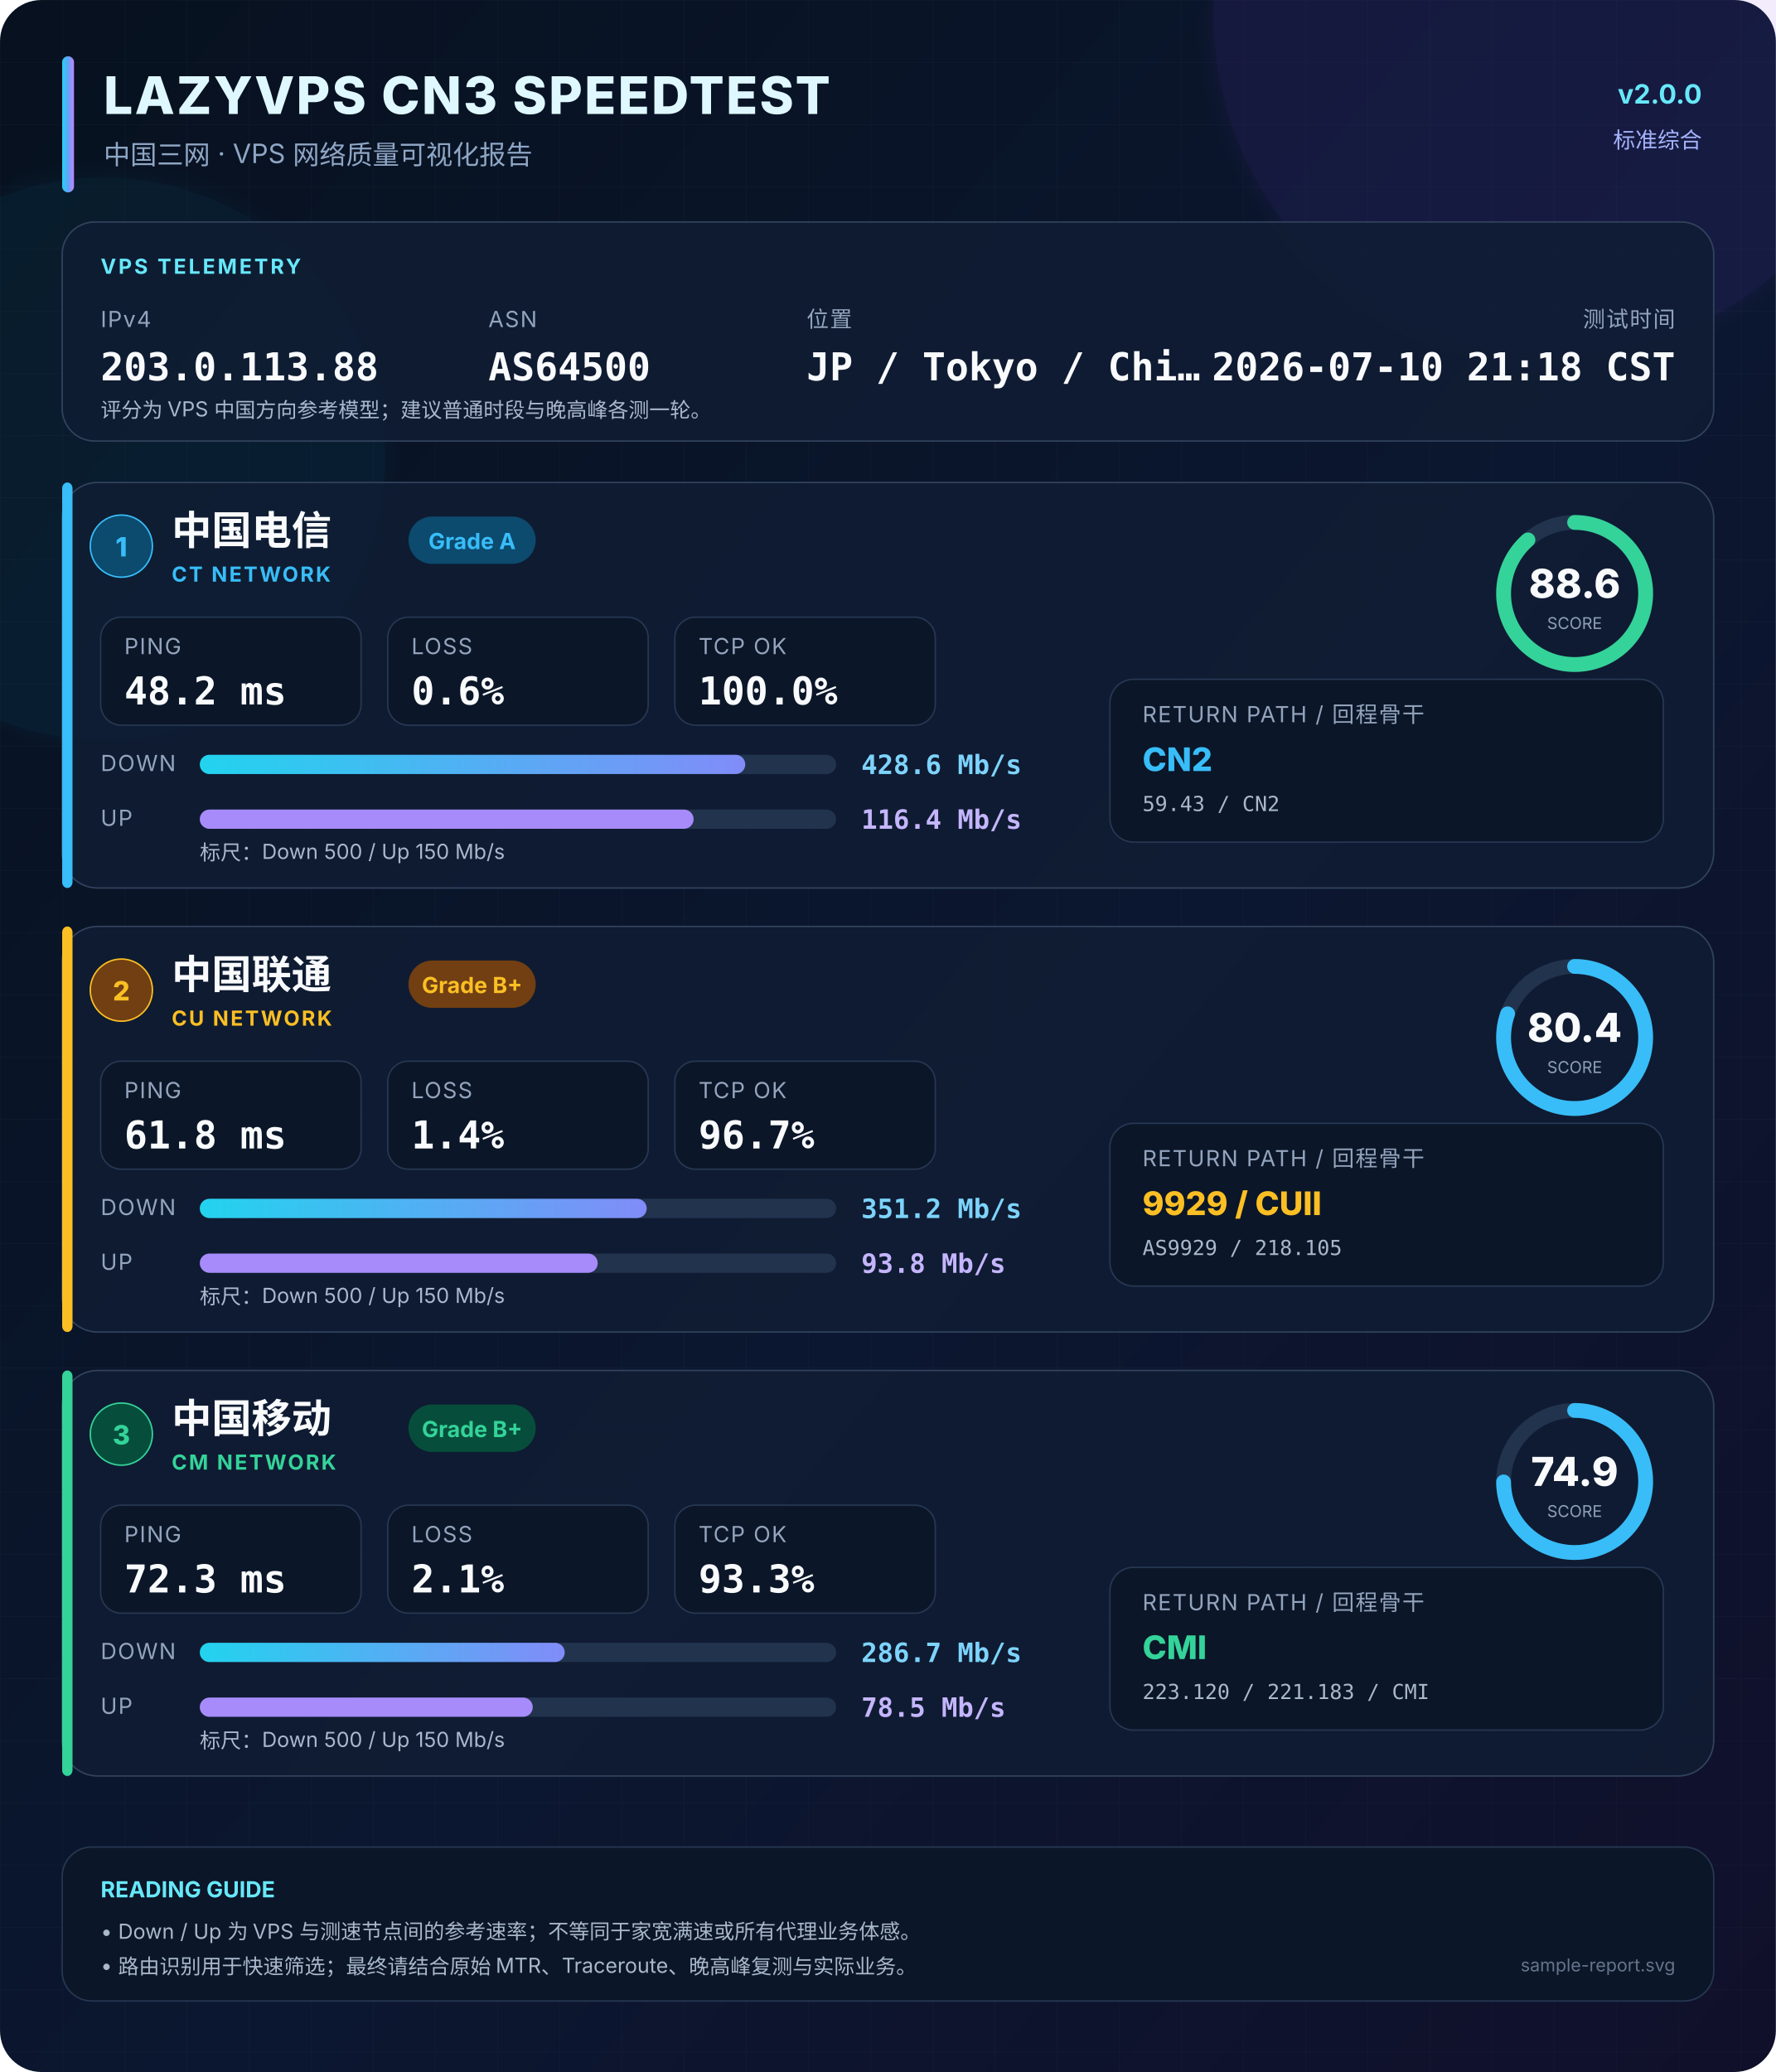
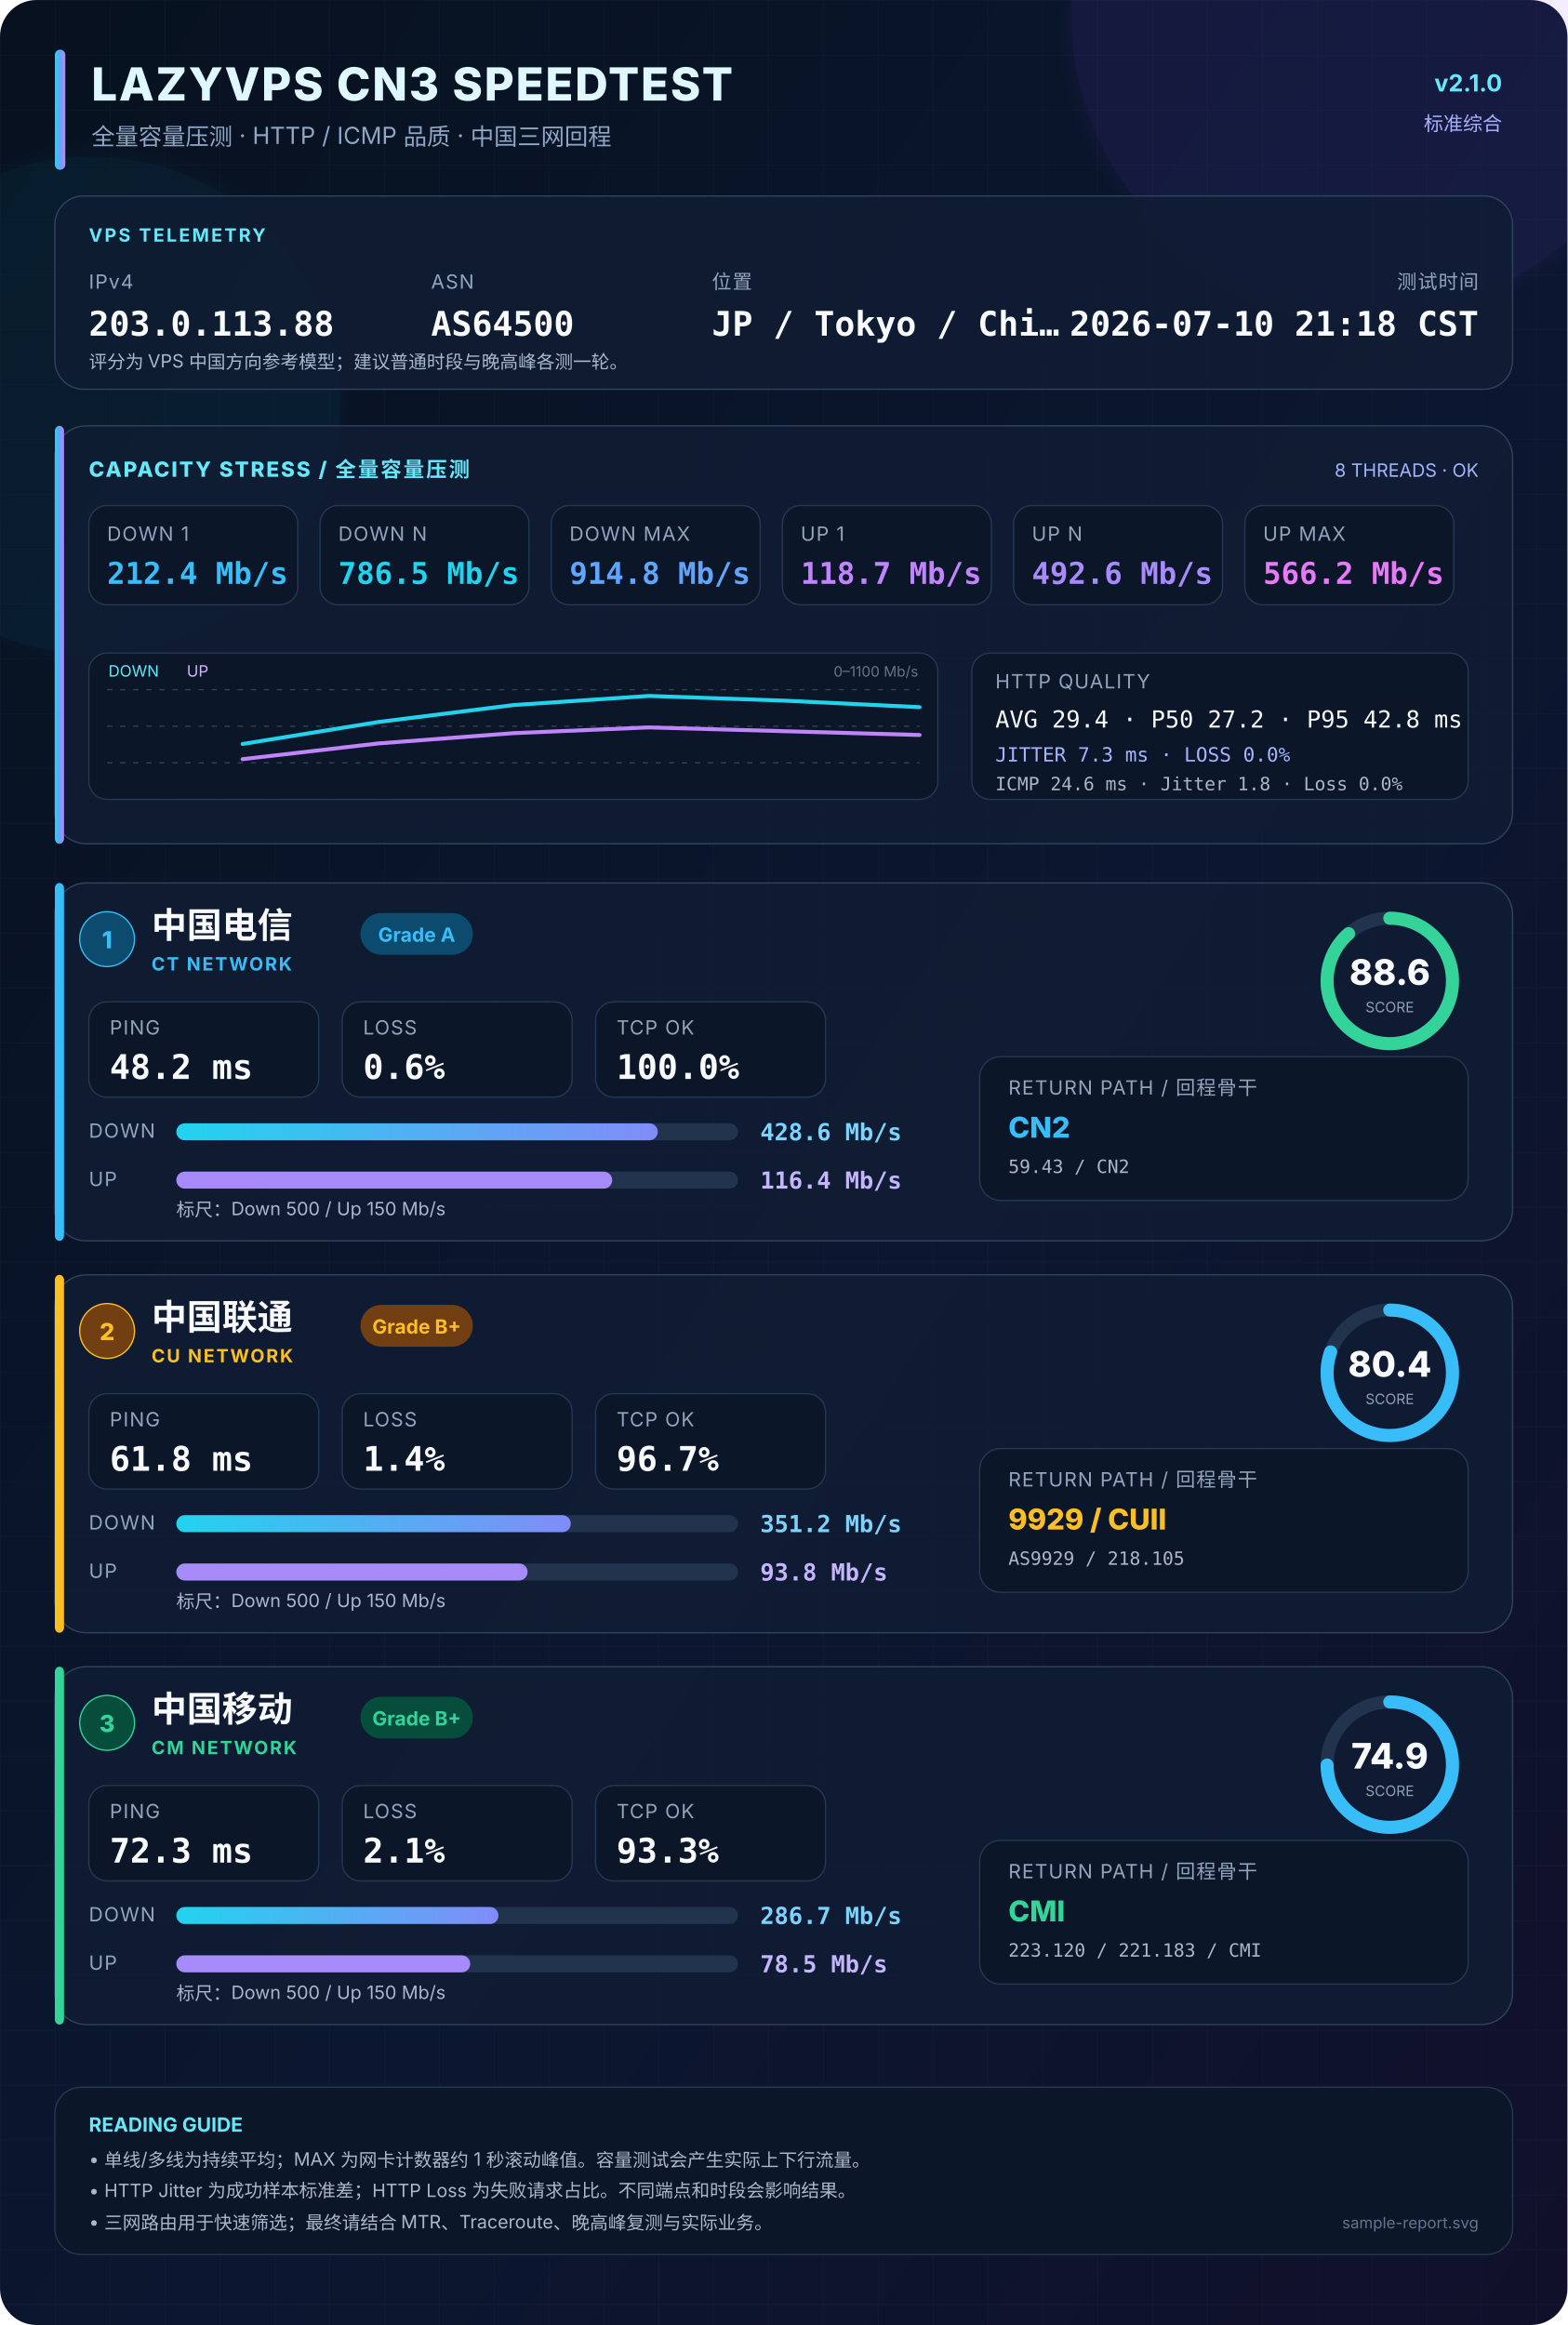
- <svg xmlns="http://www.w3.org/2000/svg" width="1200" height="1400" viewBox="0 0 1200 1400" role="img" aria-labelledby="title desc">
+ <svg xmlns="http://www.w3.org/2000/svg" width="1200" height="1780" viewBox="0 0 1200 1780" role="img" aria-labelledby="title desc">
  <defs>
    <linearGradient id="bg" x1="0" y1="0" x2="1" y2="1">
      <stop offset="0" stop-color="#07111f" />
      <stop offset="0.55" stop-color="#0b1730" />
      <stop offset="1" stop-color="#11102b" />
    </linearGradient>
    <linearGradient id="hero" x1="0" y1="0" x2="1" y2="0">
      <stop offset="0" stop-color="#22d3ee" />
      <stop offset="0.5" stop-color="#60a5fa" />
      <stop offset="1" stop-color="#c084fc" />
    </linearGradient>
    <linearGradient id="speed" x1="0" y1="0" x2="1" y2="0">
      <stop offset="0" stop-color="#22d3ee" />
      <stop offset="1" stop-color="#818cf8" />
    </linearGradient>
    <filter id="glow" x="-30%" y="-30%" width="160%" height="160%">
      <feGaussianBlur stdDeviation="7" result="b" />
      <feMerge>
        <feMergeNode in="b" />
        <feMergeNode in="SourceGraphic" />
      </feMerge>
    </filter>
    <pattern id="grid" width="42" height="42" patternUnits="userSpaceOnUse">
      <path d="M42 0H0V42" fill="none" stroke="#94a3b8" stroke-opacity="0.045" />
    </pattern>
    <style>
    text{font-family:Inter,"Noto Sans CJK SC","Microsoft YaHei","PingFang SC",system-ui,sans-serif}
    .mono{font-family:"JetBrains Mono","Cascadia Code",Consolas,monospace}
    .muted{fill:#8ea0b9}.label{fill:#93a4bd;font-size:15px;letter-spacing:.8px}.value{fill:#f8fafc;font-size:26px;font-weight:700}
    .small{fill:#a9b8cc;font-size:14px}.card{fill:#101d33;fill-opacity:.84;stroke:#31425c;stroke-width:1}.metric{fill:#0b1628;stroke:#263752;stroke-width:1}
  </style>
  </defs>
-   <rect width="1200" height="1400" rx="28" fill="url(#bg)" />
-   <rect width="1200" height="1400" rx="28" fill="url(#grid)" />
+   <rect width="1200" height="1780" rx="28" fill="url(#bg)" />
+   <rect width="1200" height="1780" rx="28" fill="url(#grid)" />
  <circle cx="1050" cy="10" r="230" fill="#7c3aed" opacity=".10" filter="url(#glow)" />
  <circle cx="70" cy="310" r="190" fill="#0891b2" opacity=".08" filter="url(#glow)" />
  <rect x="42" y="38" width="8" height="92" rx="4" fill="url(#hero)" />
  <text x="70" y="77" fill="#dff8ff" font-size="35" font-weight="800" letter-spacing="1.3">LAZYVPS CN3 SPEEDTEST</text>
-   <text x="70" y="111" fill="#8fa6c5" font-size="18">中国三网 · VPS 网络质量可视化报告</text>
-   <text x="1150" y="70" text-anchor="end" fill="#67e8f9" font-size="18" font-weight="700">v2.0.0</text>
+   <text x="70" y="111" fill="#8fa6c5" font-size="18">全量容量压测 · HTTP / ICMP 品质 · 中国三网回程</text>
+   <text x="1150" y="70" text-anchor="end" fill="#67e8f9" font-size="18" font-weight="700">v2.1.0</text>
  <text x="1150" y="100" text-anchor="end" fill="#a5b4fc" font-size="15">标准综合</text>
  <rect class="card" x="42" y="150" width="1116" height="148" rx="22" />
  <text x="68" y="185" fill="#67e8f9" font-size="14" font-weight="700" letter-spacing="1.6">VPS TELEMETRY</text>
  <text class="label" x="68" y="221">IPv4</text>
  <text class="value mono" x="68" y="257" font-size="22">203.0.113.88</text>
  <text class="label" x="330" y="221">ASN</text>
  <text class="value mono" x="330" y="257" font-size="22">AS64500</text>
  <text class="label" x="545" y="221">位置</text>
  <text class="value mono" x="545" y="257" font-size="19">JP / Tokyo / Chi…</text>
  <text class="label" x="1132" y="221" text-anchor="end">测试时间</text>
  <text class="value mono" x="1132" y="257" text-anchor="end" font-size="20">2026-07-10 21:18 CST</text>
  <text x="68" y="282" class="small">评分为 VPS 中国方向参考模型；建议普通时段与晚高峰各测一轮。</text>
-   <rect class="card" x="42" y="326" width="1116" height="274" rx="24" />
-   <rect x="42" y="326" width="7" height="274" rx="4" fill="#38bdf8" />
-   <circle cx="82" cy="369" r="21" fill="#0c4a6e" stroke="#38bdf8" />
-   <text x="82" y="376" text-anchor="middle" fill="#38bdf8" font-size="18" font-weight="800">1</text>
-   <text x="116" y="368" fill="#f8fafc" font-size="27" font-weight="800">中国电信</text>
-   <text x="116" y="393" fill="#38bdf8" font-size="14" font-weight="700" letter-spacing="1.3">CT NETWORK</text>
-   <rect x="276" y="349" width="86" height="32" rx="16" fill="#0c4a6e" />
-   <text x="319" y="371" text-anchor="middle" fill="#38bdf8" font-size="15" font-weight="700">Grade A</text>
-   <circle cx="1064" cy="401" r="48" fill="none" stroke="#22334e" stroke-width="10" />
-   <circle cx="1064" cy="401" r="48" fill="none" stroke="#34d399" stroke-width="10" stroke-linecap="round" stroke-dasharray="267.2 301.6" transform="rotate(-90 1064 401)" />
-   <text x="1064" y="404" text-anchor="middle" fill="#f8fafc" font-size="27" font-weight="800">88.6</text>
-   <text x="1064" y="425" text-anchor="middle" fill="#8ea0b9" font-size="11">SCORE</text>
-   <rect class="metric" x="68" y="417" width="176" height="73" rx="14" />
-   <text class="label" x="84" y="442">PING</text>
-   <text class="value mono" x="84" y="476">48.2 ms</text>
-   <rect class="metric" x="262" y="417" width="176" height="73" rx="14" />
-   <text class="label" x="278" y="442">LOSS</text>
-   <text class="value mono" x="278" y="476">0.6%</text>
-   <rect class="metric" x="456" y="417" width="176" height="73" rx="14" />
-   <text class="label" x="472" y="442">TCP OK</text>
-   <text class="value mono" x="472" y="476">100.0%</text>
-   <text class="label" x="68" y="521">DOWN</text>
-   <rect x="135" y="510" width="430" height="13" rx="6.5" fill="#22334e" />
-   <rect x="135" y="510" width="368.6" height="13" rx="6.5" fill="url(#speed)" />
-   <text class="mono" x="582" y="523" fill="#7dd3fc" font-size="18" font-weight="700">428.6 Mb/s</text>
-   <text class="label" x="68" y="558">UP</text>
-   <rect x="135" y="547" width="430" height="13" rx="6.5" fill="#22334e" />
-   <rect x="135" y="547" width="333.7" height="13" rx="6.5" fill="#a78bfa" />
-   <text class="mono" x="582" y="560" fill="#c4b5fd" font-size="18" font-weight="700">116.4 Mb/s</text>
-   <text class="small" x="135" y="581">标尺：Down 500 / Up 150 Mb/s</text>
-   <rect class="metric" x="750" y="459" width="374" height="110" rx="16" />
-   <text class="label" x="772" y="488">RETURN PATH / 回程骨干</text>
-   <text x="772" y="521" fill="#38bdf8" font-size="22" font-weight="800">CN2</text>
-   <text class="small mono" x="772" y="548">59.43 / CN2</text>
-   <rect class="card" x="42" y="626" width="1116" height="274" rx="24" />
-   <rect x="42" y="626" width="7" height="274" rx="4" fill="#fbbf24" />
-   <circle cx="82" cy="669" r="21" fill="#713f12" stroke="#fbbf24" />
-   <text x="82" y="676" text-anchor="middle" fill="#fbbf24" font-size="18" font-weight="800">2</text>
-   <text x="116" y="668" fill="#f8fafc" font-size="27" font-weight="800">中国联通</text>
-   <text x="116" y="693" fill="#fbbf24" font-size="14" font-weight="700" letter-spacing="1.3">CU NETWORK</text>
-   <rect x="276" y="649" width="86" height="32" rx="16" fill="#713f12" />
-   <text x="319" y="671" text-anchor="middle" fill="#fbbf24" font-size="15" font-weight="700">Grade B+</text>
-   <circle cx="1064" cy="701" r="48" fill="none" stroke="#22334e" stroke-width="10" />
-   <circle cx="1064" cy="701" r="48" fill="none" stroke="#38bdf8" stroke-width="10" stroke-linecap="round" stroke-dasharray="242.5 301.6" transform="rotate(-90 1064 701)" />
-   <text x="1064" y="704" text-anchor="middle" fill="#f8fafc" font-size="27" font-weight="800">80.4</text>
-   <text x="1064" y="725" text-anchor="middle" fill="#8ea0b9" font-size="11">SCORE</text>
-   <rect class="metric" x="68" y="717" width="176" height="73" rx="14" />
-   <text class="label" x="84" y="742">PING</text>
-   <text class="value mono" x="84" y="776">61.8 ms</text>
-   <rect class="metric" x="262" y="717" width="176" height="73" rx="14" />
-   <text class="label" x="278" y="742">LOSS</text>
-   <text class="value mono" x="278" y="776">1.4%</text>
-   <rect class="metric" x="456" y="717" width="176" height="73" rx="14" />
-   <text class="label" x="472" y="742">TCP OK</text>
-   <text class="value mono" x="472" y="776">96.7%</text>
-   <text class="label" x="68" y="821">DOWN</text>
-   <rect x="135" y="810" width="430" height="13" rx="6.5" fill="#22334e" />
-   <rect x="135" y="810" width="302.0" height="13" rx="6.5" fill="url(#speed)" />
-   <text class="mono" x="582" y="823" fill="#7dd3fc" font-size="18" font-weight="700">351.2 Mb/s</text>
-   <text class="label" x="68" y="858">UP</text>
-   <rect x="135" y="847" width="430" height="13" rx="6.5" fill="#22334e" />
-   <rect x="135" y="847" width="268.9" height="13" rx="6.5" fill="#a78bfa" />
-   <text class="mono" x="582" y="860" fill="#c4b5fd" font-size="18" font-weight="700">93.8 Mb/s</text>
-   <text class="small" x="135" y="881">标尺：Down 500 / Up 150 Mb/s</text>
-   <rect class="metric" x="750" y="759" width="374" height="110" rx="16" />
-   <text class="label" x="772" y="788">RETURN PATH / 回程骨干</text>
-   <text x="772" y="821" fill="#fbbf24" font-size="22" font-weight="800">9929 / CUII</text>
-   <text class="small mono" x="772" y="848">AS9929 / 218.105</text>
-   <rect class="card" x="42" y="926" width="1116" height="274" rx="24" />
-   <rect x="42" y="926" width="7" height="274" rx="4" fill="#34d399" />
-   <circle cx="82" cy="969" r="21" fill="#064e3b" stroke="#34d399" />
-   <text x="82" y="976" text-anchor="middle" fill="#34d399" font-size="18" font-weight="800">3</text>
-   <text x="116" y="968" fill="#f8fafc" font-size="27" font-weight="800">中国移动</text>
-   <text x="116" y="993" fill="#34d399" font-size="14" font-weight="700" letter-spacing="1.3">CM NETWORK</text>
-   <rect x="276" y="949" width="86" height="32" rx="16" fill="#064e3b" />
-   <text x="319" y="971" text-anchor="middle" fill="#34d399" font-size="15" font-weight="700">Grade B+</text>
-   <circle cx="1064" cy="1001" r="48" fill="none" stroke="#22334e" stroke-width="10" />
-   <circle cx="1064" cy="1001" r="48" fill="none" stroke="#38bdf8" stroke-width="10" stroke-linecap="round" stroke-dasharray="225.9 301.6" transform="rotate(-90 1064 1001)" />
-   <text x="1064" y="1004" text-anchor="middle" fill="#f8fafc" font-size="27" font-weight="800">74.9</text>
-   <text x="1064" y="1025" text-anchor="middle" fill="#8ea0b9" font-size="11">SCORE</text>
-   <rect class="metric" x="68" y="1017" width="176" height="73" rx="14" />
-   <text class="label" x="84" y="1042">PING</text>
-   <text class="value mono" x="84" y="1076">72.3 ms</text>
-   <rect class="metric" x="262" y="1017" width="176" height="73" rx="14" />
-   <text class="label" x="278" y="1042">LOSS</text>
-   <text class="value mono" x="278" y="1076">2.1%</text>
-   <rect class="metric" x="456" y="1017" width="176" height="73" rx="14" />
-   <text class="label" x="472" y="1042">TCP OK</text>
-   <text class="value mono" x="472" y="1076">93.3%</text>
-   <text class="label" x="68" y="1121">DOWN</text>
-   <rect x="135" y="1110" width="430" height="13" rx="6.5" fill="#22334e" />
-   <rect x="135" y="1110" width="246.6" height="13" rx="6.5" fill="url(#speed)" />
-   <text class="mono" x="582" y="1123" fill="#7dd3fc" font-size="18" font-weight="700">286.7 Mb/s</text>
-   <text class="label" x="68" y="1158">UP</text>
-   <rect x="135" y="1147" width="430" height="13" rx="6.5" fill="#22334e" />
-   <rect x="135" y="1147" width="225.0" height="13" rx="6.5" fill="#a78bfa" />
-   <text class="mono" x="582" y="1160" fill="#c4b5fd" font-size="18" font-weight="700">78.5 Mb/s</text>
-   <text class="small" x="135" y="1181">标尺：Down 500 / Up 150 Mb/s</text>
-   <rect class="metric" x="750" y="1059" width="374" height="110" rx="16" />
-   <text class="label" x="772" y="1088">RETURN PATH / 回程骨干</text>
-   <text x="772" y="1121" fill="#34d399" font-size="22" font-weight="800">CMI</text>
-   <text class="small mono" x="772" y="1148">223.120 / 221.183 / CMI</text>
-   <rect x="42" y="1248" width="1116" height="104" rx="20" fill="#0b1628" stroke="#263752" />
-   <text x="68" y="1282" fill="#67e8f9" font-size="15" font-weight="700">READING GUIDE</text>
-   <text x="68" y="1310" class="small">• Down / Up 为 VPS 与测速节点间的参考速率；不等同于家宽满速或所有代理业务体感。</text>
-   <text x="68" y="1333" class="small">• 路由识别用于快速筛选；最终请结合原始 MTR、Traceroute、晚高峰复测与实际业务。</text>
-   <text x="1132" y="1332" text-anchor="end" fill="#64748b" font-size="12">sample-report.svg</text>
+   <rect class="card" x="42" y="326" width="1116" height="320" rx="24" />
+   <rect x="42" y="326" width="7" height="320" rx="4" fill="url(#hero)" />
+   <text x="68" y="365" fill="#67e8f9" font-size="16" font-weight="800" letter-spacing="1.4">CAPACITY STRESS / 全量容量压测</text>
+   <text x="1132" y="365" text-anchor="end" fill="#a5b4fc" font-size="14">8 THREADS · OK</text>
+   <rect class="metric" x="68" y="387" width="160" height="76" rx="14" />
+   <text class="label" x="82" y="414">DOWN 1</text>
+   <text class="mono" x="82" y="447" fill="#38bdf8" font-size="23" font-weight="800">212.4 Mb/s</text>
+   <rect class="metric" x="245" y="387" width="160" height="76" rx="14" />
+   <text class="label" x="259" y="414">DOWN N</text>
+   <text class="mono" x="259" y="447" fill="#22d3ee" font-size="23" font-weight="800">786.5 Mb/s</text>
+   <rect class="metric" x="422" y="387" width="160" height="76" rx="14" />
+   <text class="label" x="436" y="414">DOWN MAX</text>
+   <text class="mono" x="436" y="447" fill="#60a5fa" font-size="23" font-weight="800">914.8 Mb/s</text>
+   <rect class="metric" x="599" y="387" width="160" height="76" rx="14" />
+   <text class="label" x="613" y="414">UP 1</text>
+   <text class="mono" x="613" y="447" fill="#c084fc" font-size="23" font-weight="800">118.7 Mb/s</text>
+   <rect class="metric" x="776" y="387" width="160" height="76" rx="14" />
+   <text class="label" x="790" y="414">UP N</text>
+   <text class="mono" x="790" y="447" fill="#a78bfa" font-size="23" font-weight="800">492.6 Mb/s</text>
+   <rect class="metric" x="953" y="387" width="160" height="76" rx="14" />
+   <text class="label" x="967" y="414">UP MAX</text>
+   <text class="mono" x="967" y="447" fill="#e879f9" font-size="23" font-weight="800">566.2 Mb/s</text>
+   <rect class="metric" x="68" y="500" width="650" height="112" rx="14" />
+   <path d="M 82 528.0 H 704" stroke="#334155" stroke-width="1" stroke-dasharray="4 6" />
+   <path d="M 82 556.0 H 704" stroke="#334155" stroke-width="1" stroke-dasharray="4 6" />
+   <path d="M 82 584.0 H 704" stroke="#334155" stroke-width="1" stroke-dasharray="4 6" />
+   <path d="M 185.7,569.6 L 289.3,552.8 L 393.0,539.8 L 496.7,532.8 L 600.3,536.4 L 704.0,541.4" fill="none" stroke="#22d3ee" stroke-width="3" stroke-linecap="round" stroke-linejoin="round" />
+   <path d="M 185.7,581.2 L 289.3,569.2 L 393.0,561.3 L 496.7,556.9 L 600.3,559.8 L 704.0,562.7" fill="none" stroke="#c084fc" stroke-width="3" stroke-linecap="round" stroke-linejoin="round" />
+   <text x="83" y="518" fill="#67e8f9" font-size="12">DOWN</text>
+   <text x="143" y="518" fill="#d8b4fe" font-size="12">UP</text>
+   <text x="703" y="518" text-anchor="end" fill="#64748b" font-size="11">0–1100 Mb/s</text>
+   <rect class="metric" x="744" y="500" width="380" height="112" rx="14" />
+   <text class="label" x="762" y="527">HTTP QUALITY</text>
+   <text class="mono" x="762" y="557" fill="#f8fafc" font-size="18">AVG 29.4 · P50 27.2 · P95 42.8 ms</text>
+   <text class="mono" x="762" y="583" fill="#a5b4fc" font-size="15">JITTER 7.3 ms · LOSS 0.0%</text>
+   <text class="small mono" x="762" y="605">ICMP 24.6 ms · Jitter 1.8 · Loss 0.0%</text>
+   <rect class="card" x="42" y="676" width="1116" height="274" rx="24" />
+   <rect x="42" y="676" width="7" height="274" rx="4" fill="#38bdf8" />
+   <circle cx="82" cy="719" r="21" fill="#0c4a6e" stroke="#38bdf8" />
+   <text x="82" y="726" text-anchor="middle" fill="#38bdf8" font-size="18" font-weight="800">1</text>
+   <text x="116" y="718" fill="#f8fafc" font-size="27" font-weight="800">中国电信</text>
+   <text x="116" y="743" fill="#38bdf8" font-size="14" font-weight="700" letter-spacing="1.3">CT NETWORK</text>
+   <rect x="276" y="699" width="86" height="32" rx="16" fill="#0c4a6e" />
+   <text x="319" y="721" text-anchor="middle" fill="#38bdf8" font-size="15" font-weight="700">Grade A</text>
+   <circle cx="1064" cy="751" r="48" fill="none" stroke="#22334e" stroke-width="10" />
+   <circle cx="1064" cy="751" r="48" fill="none" stroke="#34d399" stroke-width="10" stroke-linecap="round" stroke-dasharray="267.2 301.6" transform="rotate(-90 1064 751)" />
+   <text x="1064" y="754" text-anchor="middle" fill="#f8fafc" font-size="27" font-weight="800">88.6</text>
+   <text x="1064" y="775" text-anchor="middle" fill="#8ea0b9" font-size="11">SCORE</text>
+   <rect class="metric" x="68" y="767" width="176" height="73" rx="14" />
+   <text class="label" x="84" y="792">PING</text>
+   <text class="value mono" x="84" y="826">48.2 ms</text>
+   <rect class="metric" x="262" y="767" width="176" height="73" rx="14" />
+   <text class="label" x="278" y="792">LOSS</text>
+   <text class="value mono" x="278" y="826">0.6%</text>
+   <rect class="metric" x="456" y="767" width="176" height="73" rx="14" />
+   <text class="label" x="472" y="792">TCP OK</text>
+   <text class="value mono" x="472" y="826">100.0%</text>
+   <text class="label" x="68" y="871">DOWN</text>
+   <rect x="135" y="860" width="430" height="13" rx="6.5" fill="#22334e" />
+   <rect x="135" y="860" width="368.6" height="13" rx="6.5" fill="url(#speed)" />
+   <text class="mono" x="582" y="873" fill="#7dd3fc" font-size="18" font-weight="700">428.6 Mb/s</text>
+   <text class="label" x="68" y="908">UP</text>
+   <rect x="135" y="897" width="430" height="13" rx="6.5" fill="#22334e" />
+   <rect x="135" y="897" width="333.7" height="13" rx="6.5" fill="#a78bfa" />
+   <text class="mono" x="582" y="910" fill="#c4b5fd" font-size="18" font-weight="700">116.4 Mb/s</text>
+   <text class="small" x="135" y="931">标尺：Down 500 / Up 150 Mb/s</text>
+   <rect class="metric" x="750" y="809" width="374" height="110" rx="16" />
+   <text class="label" x="772" y="838">RETURN PATH / 回程骨干</text>
+   <text x="772" y="871" fill="#38bdf8" font-size="22" font-weight="800">CN2</text>
+   <text class="small mono" x="772" y="898">59.43 / CN2</text>
+   <rect class="card" x="42" y="976" width="1116" height="274" rx="24" />
+   <rect x="42" y="976" width="7" height="274" rx="4" fill="#fbbf24" />
+   <circle cx="82" cy="1019" r="21" fill="#713f12" stroke="#fbbf24" />
+   <text x="82" y="1026" text-anchor="middle" fill="#fbbf24" font-size="18" font-weight="800">2</text>
+   <text x="116" y="1018" fill="#f8fafc" font-size="27" font-weight="800">中国联通</text>
+   <text x="116" y="1043" fill="#fbbf24" font-size="14" font-weight="700" letter-spacing="1.3">CU NETWORK</text>
+   <rect x="276" y="999" width="86" height="32" rx="16" fill="#713f12" />
+   <text x="319" y="1021" text-anchor="middle" fill="#fbbf24" font-size="15" font-weight="700">Grade B+</text>
+   <circle cx="1064" cy="1051" r="48" fill="none" stroke="#22334e" stroke-width="10" />
+   <circle cx="1064" cy="1051" r="48" fill="none" stroke="#38bdf8" stroke-width="10" stroke-linecap="round" stroke-dasharray="242.5 301.6" transform="rotate(-90 1064 1051)" />
+   <text x="1064" y="1054" text-anchor="middle" fill="#f8fafc" font-size="27" font-weight="800">80.4</text>
+   <text x="1064" y="1075" text-anchor="middle" fill="#8ea0b9" font-size="11">SCORE</text>
+   <rect class="metric" x="68" y="1067" width="176" height="73" rx="14" />
+   <text class="label" x="84" y="1092">PING</text>
+   <text class="value mono" x="84" y="1126">61.8 ms</text>
+   <rect class="metric" x="262" y="1067" width="176" height="73" rx="14" />
+   <text class="label" x="278" y="1092">LOSS</text>
+   <text class="value mono" x="278" y="1126">1.4%</text>
+   <rect class="metric" x="456" y="1067" width="176" height="73" rx="14" />
+   <text class="label" x="472" y="1092">TCP OK</text>
+   <text class="value mono" x="472" y="1126">96.7%</text>
+   <text class="label" x="68" y="1171">DOWN</text>
+   <rect x="135" y="1160" width="430" height="13" rx="6.5" fill="#22334e" />
+   <rect x="135" y="1160" width="302.0" height="13" rx="6.5" fill="url(#speed)" />
+   <text class="mono" x="582" y="1173" fill="#7dd3fc" font-size="18" font-weight="700">351.2 Mb/s</text>
+   <text class="label" x="68" y="1208">UP</text>
+   <rect x="135" y="1197" width="430" height="13" rx="6.5" fill="#22334e" />
+   <rect x="135" y="1197" width="268.9" height="13" rx="6.5" fill="#a78bfa" />
+   <text class="mono" x="582" y="1210" fill="#c4b5fd" font-size="18" font-weight="700">93.8 Mb/s</text>
+   <text class="small" x="135" y="1231">标尺：Down 500 / Up 150 Mb/s</text>
+   <rect class="metric" x="750" y="1109" width="374" height="110" rx="16" />
+   <text class="label" x="772" y="1138">RETURN PATH / 回程骨干</text>
+   <text x="772" y="1171" fill="#fbbf24" font-size="22" font-weight="800">9929 / CUII</text>
+   <text class="small mono" x="772" y="1198">AS9929 / 218.105</text>
+   <rect class="card" x="42" y="1276" width="1116" height="274" rx="24" />
+   <rect x="42" y="1276" width="7" height="274" rx="4" fill="#34d399" />
+   <circle cx="82" cy="1319" r="21" fill="#064e3b" stroke="#34d399" />
+   <text x="82" y="1326" text-anchor="middle" fill="#34d399" font-size="18" font-weight="800">3</text>
+   <text x="116" y="1318" fill="#f8fafc" font-size="27" font-weight="800">中国移动</text>
+   <text x="116" y="1343" fill="#34d399" font-size="14" font-weight="700" letter-spacing="1.3">CM NETWORK</text>
+   <rect x="276" y="1299" width="86" height="32" rx="16" fill="#064e3b" />
+   <text x="319" y="1321" text-anchor="middle" fill="#34d399" font-size="15" font-weight="700">Grade B+</text>
+   <circle cx="1064" cy="1351" r="48" fill="none" stroke="#22334e" stroke-width="10" />
+   <circle cx="1064" cy="1351" r="48" fill="none" stroke="#38bdf8" stroke-width="10" stroke-linecap="round" stroke-dasharray="225.9 301.6" transform="rotate(-90 1064 1351)" />
+   <text x="1064" y="1354" text-anchor="middle" fill="#f8fafc" font-size="27" font-weight="800">74.9</text>
+   <text x="1064" y="1375" text-anchor="middle" fill="#8ea0b9" font-size="11">SCORE</text>
+   <rect class="metric" x="68" y="1367" width="176" height="73" rx="14" />
+   <text class="label" x="84" y="1392">PING</text>
+   <text class="value mono" x="84" y="1426">72.3 ms</text>
+   <rect class="metric" x="262" y="1367" width="176" height="73" rx="14" />
+   <text class="label" x="278" y="1392">LOSS</text>
+   <text class="value mono" x="278" y="1426">2.1%</text>
+   <rect class="metric" x="456" y="1367" width="176" height="73" rx="14" />
+   <text class="label" x="472" y="1392">TCP OK</text>
+   <text class="value mono" x="472" y="1426">93.3%</text>
+   <text class="label" x="68" y="1471">DOWN</text>
+   <rect x="135" y="1460" width="430" height="13" rx="6.5" fill="#22334e" />
+   <rect x="135" y="1460" width="246.6" height="13" rx="6.5" fill="url(#speed)" />
+   <text class="mono" x="582" y="1473" fill="#7dd3fc" font-size="18" font-weight="700">286.7 Mb/s</text>
+   <text class="label" x="68" y="1508">UP</text>
+   <rect x="135" y="1497" width="430" height="13" rx="6.5" fill="#22334e" />
+   <rect x="135" y="1497" width="225.0" height="13" rx="6.5" fill="#a78bfa" />
+   <text class="mono" x="582" y="1510" fill="#c4b5fd" font-size="18" font-weight="700">78.5 Mb/s</text>
+   <text class="small" x="135" y="1531">标尺：Down 500 / Up 150 Mb/s</text>
+   <rect class="metric" x="750" y="1409" width="374" height="110" rx="16" />
+   <text class="label" x="772" y="1438">RETURN PATH / 回程骨干</text>
+   <text x="772" y="1471" fill="#34d399" font-size="22" font-weight="800">CMI</text>
+   <text class="small mono" x="772" y="1498">223.120 / 221.183 / CMI</text>
+   <rect x="42" y="1598" width="1116" height="128" rx="20" fill="#0b1628" stroke="#263752" />
+   <text x="68" y="1632" fill="#67e8f9" font-size="15" font-weight="700">READING GUIDE</text>
+   <text x="68" y="1658" class="small">• 单线/多线为持续平均；MAX 为网卡计数器约 1 秒滚动峰值。容量测试会产生实际上下行流量。</text>
+   <text x="68" y="1682" class="small">• HTTP Jitter 为成功样本标准差；HTTP Loss 为失败请求占比。不同端点和时段会影响结果。</text>
+   <text x="68" y="1706" class="small">• 三网路由用于快速筛选；最终请结合 MTR、Traceroute、晚高峰复测与实际业务。</text>
+   <text x="1132" y="1706" text-anchor="end" fill="#64748b" font-size="12">sample-report.svg</text>
</svg>
